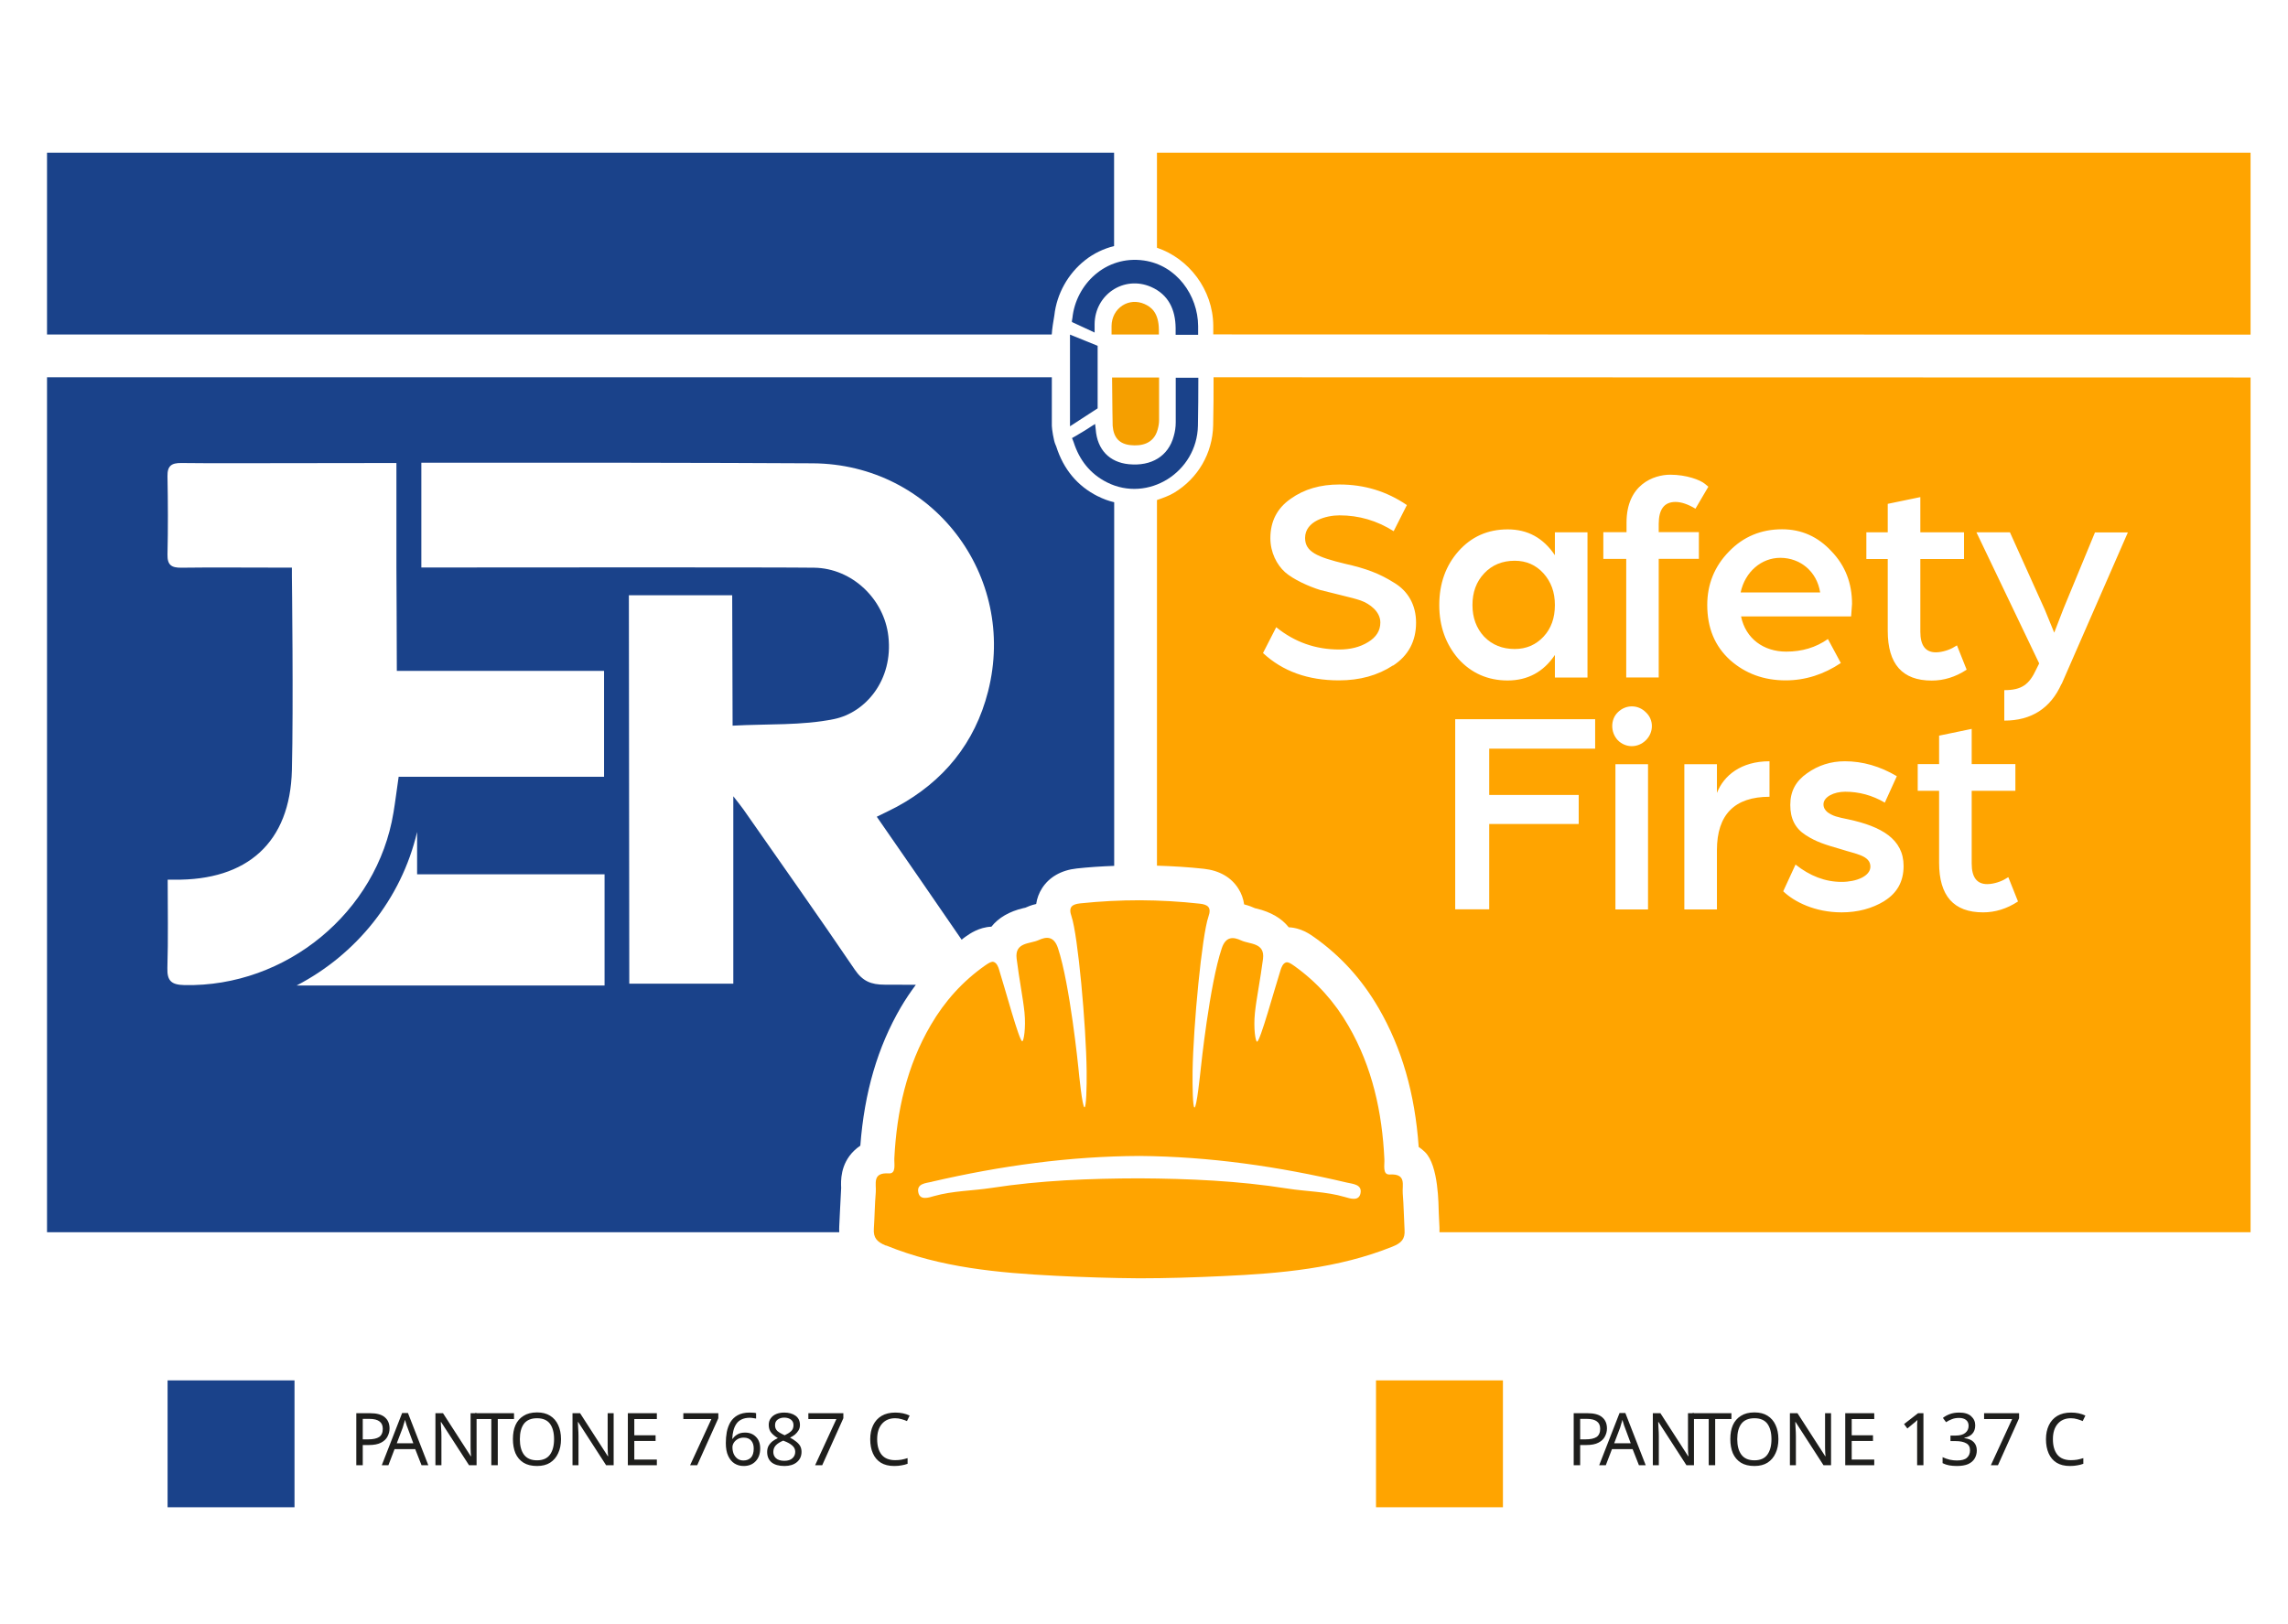
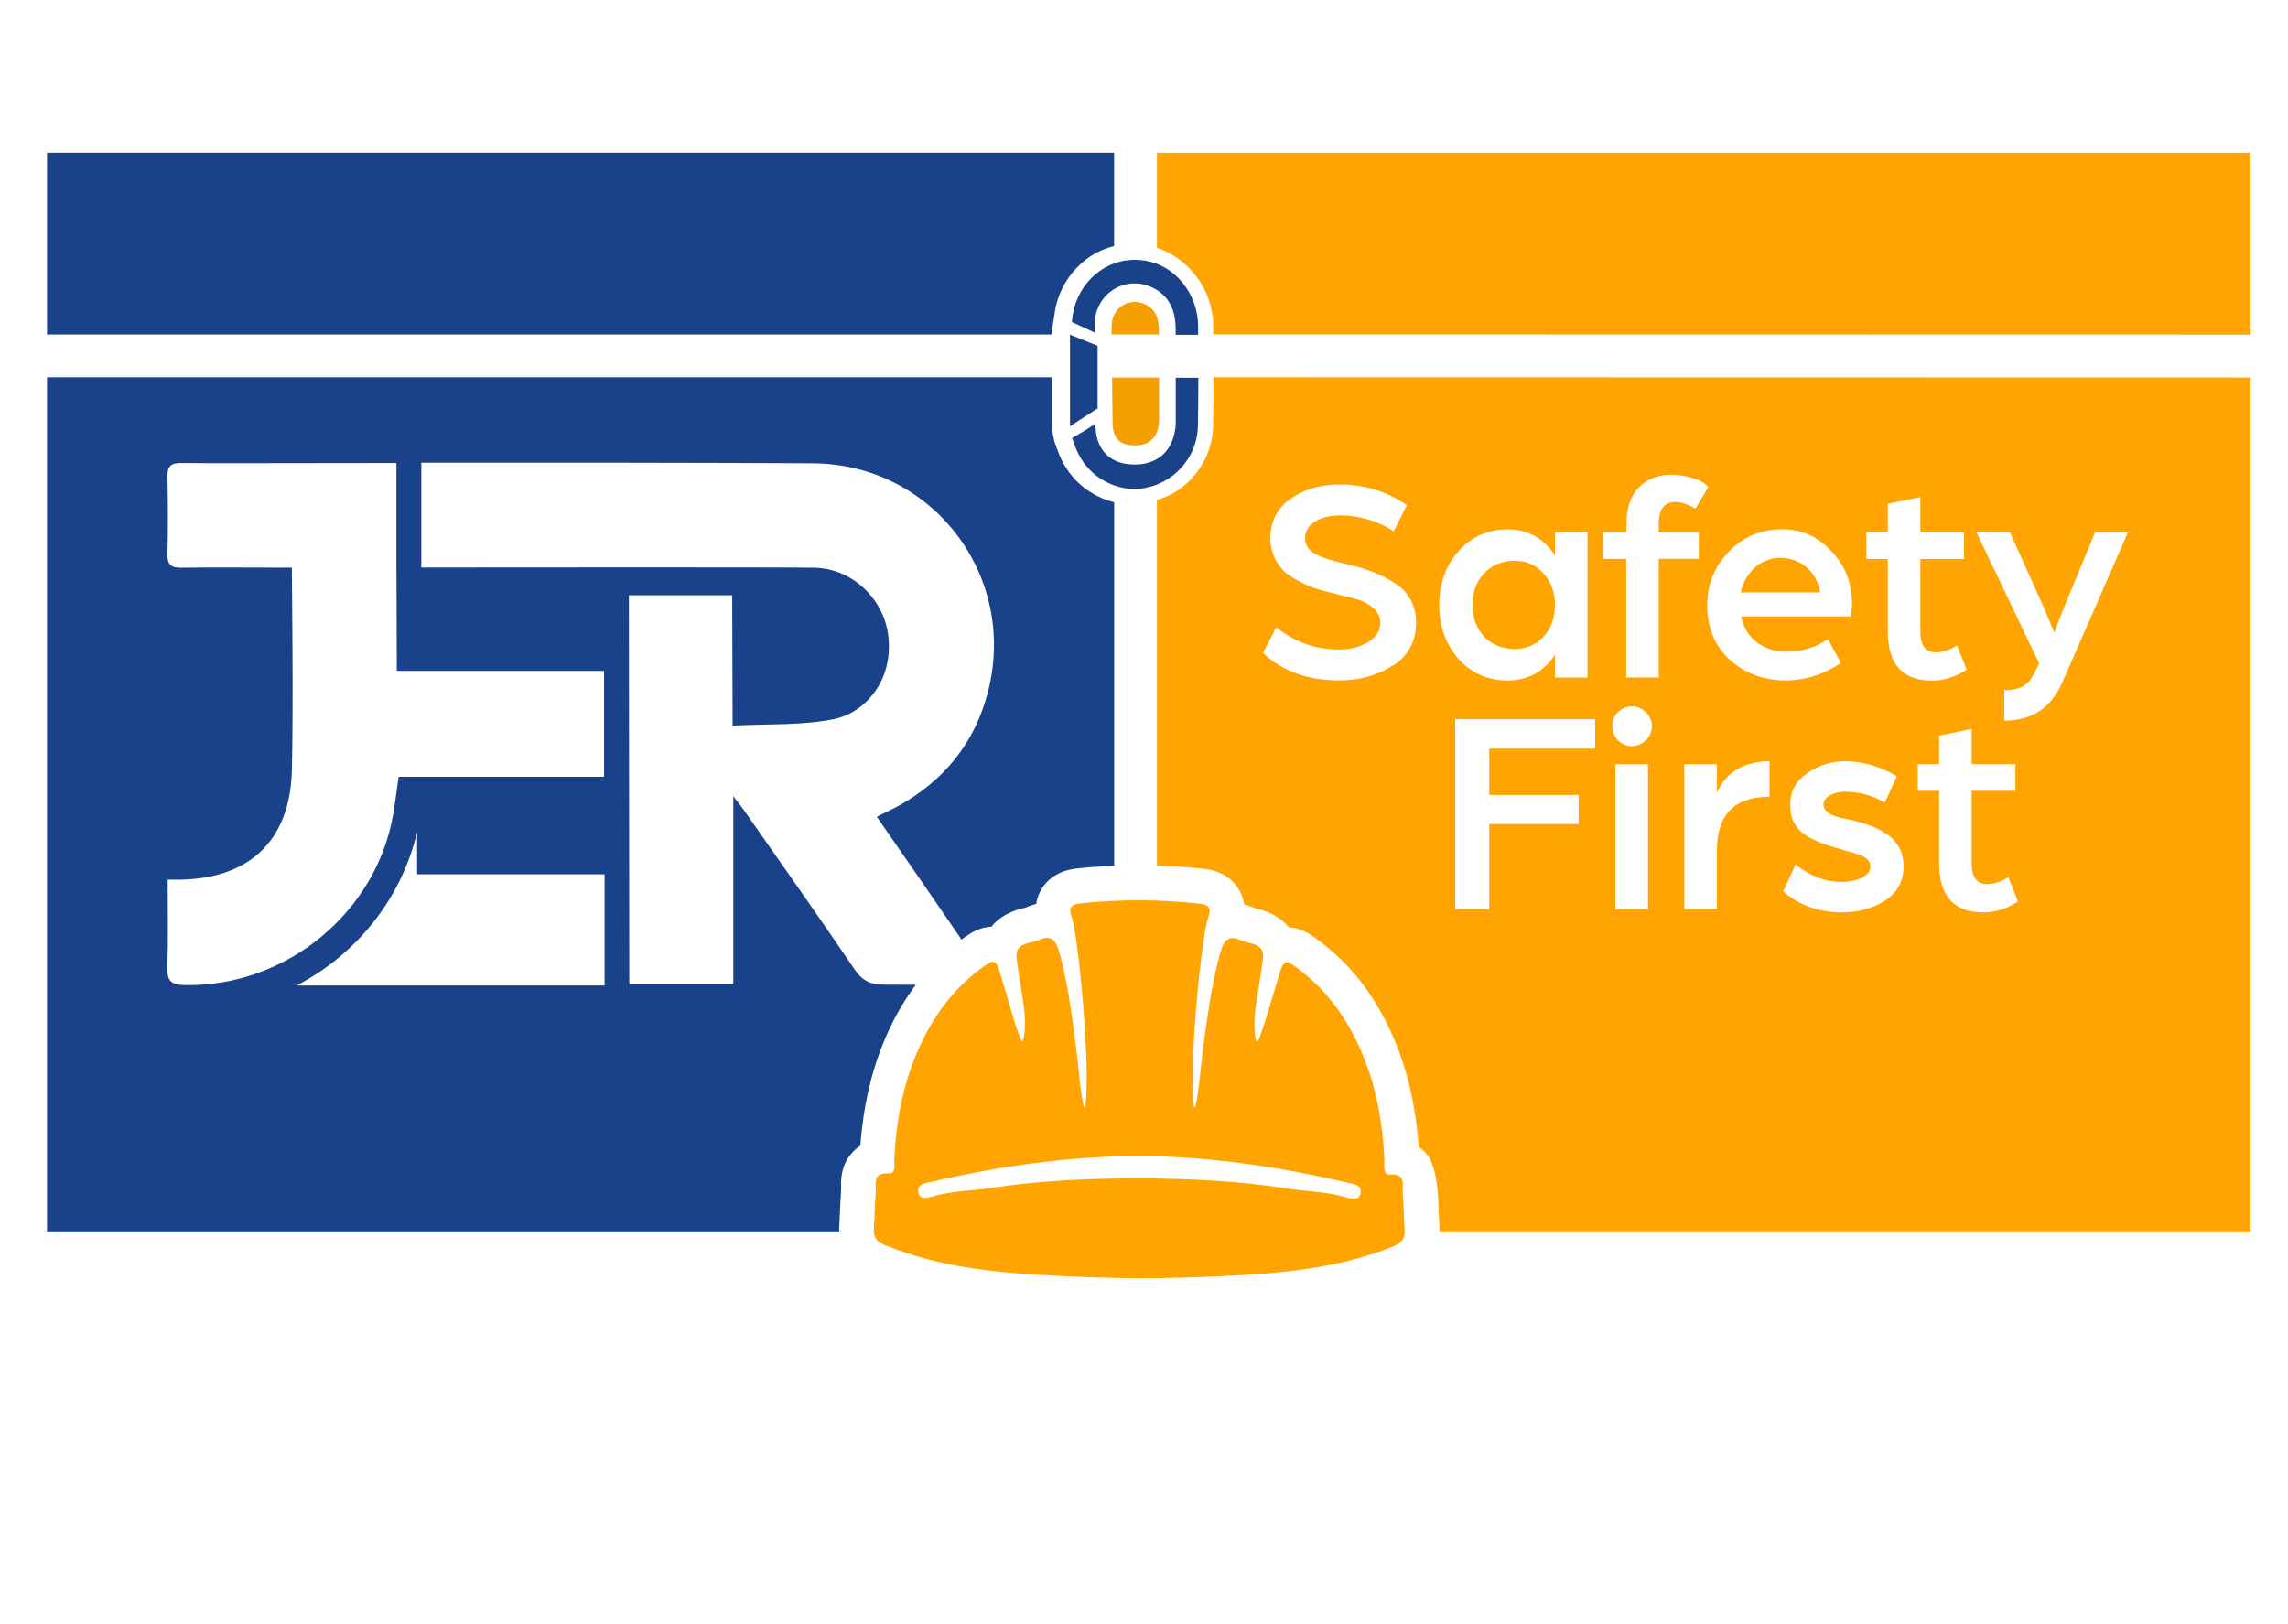
<svg xmlns="http://www.w3.org/2000/svg" id="Capa_1" data-name="Capa 1" width="8cm" height="5.68cm" viewBox="0 0 226.77 161">
  <defs>
    <style>
      .cls-1 {
        fill: #1e1e1c;
        font-family: MyriadPro-Regular, 'Myriad Pro';
        font-size: 7.22px;
      }

      .cls-2 {
        letter-spacing: 0em;
      }

      .cls-3 {
        fill: #ffa400;
      }

      .cls-4 {
        fill: #f59f00;
      }

      .cls-5 {
        letter-spacing: -.08em;
      }

      .cls-6 {
        letter-spacing: -.08em;
      }

      .cls-7 {
        letter-spacing: -.03em;
      }

      .cls-8 {
        letter-spacing: -.03em;
      }

      .cls-9 {
        fill: #1a428a;
      }
    </style>
  </defs>
  <path class="cls-3" d="M114.67,15.13v9.43c3.14,1.05,5.55,4.14,5.58,7.71v.23c0,.21,0,.43,0,.65l102.81.02V15.13h-108.39Z" />
  <path class="cls-9" d="M104.25,33.09c0-.29.17-1.42.25-1.83.24-2.14,1.35-4.13,3.05-5.47.86-.68,1.84-1.14,2.87-1.4v-9.26H4.66v18.03h99.58s0-.06,0-.08Z" />
  <g>
    <path class="cls-3" d="M176.45,55.3c-1.86,0-3.49,1.37-3.93,3.43h7.88c-.32-2.06-1.95-3.43-3.96-3.43Z" />
    <path class="cls-3" d="M150.13,64.34c1.13,0,2.09-.41,2.85-1.22.76-.81,1.13-1.86,1.13-3.14s-.38-2.3-1.13-3.14c-.76-.84-1.72-1.25-2.85-1.25-1.22,0-2.24.41-3.03,1.25-.79.84-1.16,1.89-1.16,3.14s.38,2.3,1.16,3.14c.79.81,1.8,1.22,3.03,1.22Z" />
    <path class="cls-3" d="M120.28,37.39c0,1.59,0,3.19-.04,4.78-.06,2.76-1.5,5.25-3.87,6.68-.49.3-1.17.54-1.7.72v36.25c1.56.05,3.12.14,4.65.31,1.54.17,2.72.85,3.42,1.97.3.47.49,1,.57,1.56.48.12.86.28,1.08.38l.18.04c1.39.34,2.46.96,3.16,1.85,1.22.05,2.13.7,2.55,1,2.63,1.87,4.71,4.17,6.37,7.03,2.29,3.96,3.59,8.46,3.96,13.75.23.15.44.32.63.51,1.36,1.34,1.33,5.28,1.36,6.02.02.54.04,1,.07,1.46h0c0,.16,0,.31,0,.46h80.39V37.42l-102.78-.02ZM138.06,65.97c-1.51.99-3.29,1.48-5.35,1.48-3.08,0-5.58-.9-7.53-2.71l1.31-2.56c1.83,1.48,3.9,2.21,6.25,2.21,1.08,0,2.04-.23,2.85-.73.81-.49,1.22-1.13,1.22-1.95,0-1.08-1.05-1.86-1.95-2.18-.44-.15-1.08-.32-1.92-.52l-2.09-.52c-1.13-.35-2.68-1.05-3.49-1.77-.81-.73-1.45-1.95-1.45-3.37,0-1.66.67-2.97,2.01-3.9,1.34-.96,2.94-1.42,4.83-1.42,2.47,0,4.68.67,6.69,2.04l-1.31,2.59c-1.66-1.05-3.43-1.57-5.38-1.57-1.28,0-3.4.55-3.4,2.24,0,1.37,1.19,1.89,3.96,2.56,2.06.46,3.4.96,4.83,1.86,1.43.84,2.21,2.24,2.21,3.98,0,1.83-.76,3.26-2.27,4.25ZM184.98,52.77h2.12v-2.82l3.23-.67v3.49h4.33v2.65h-4.33v7.21c0,1.37.52,2.04,1.54,2.04.67,0,1.45-.29,1.8-.52l.29-.17.96,2.41c-1.11.73-2.27,1.08-3.46,1.08-2.91,0-4.36-1.63-4.36-4.92v-7.13h-2.12v-2.65ZM176.63,52.47c1.92,0,3.55.73,4.89,2.18,1.37,1.42,2.04,3.17,2.04,5.21l-.09,1.25h-10.91c.46,2.21,2.24,3.49,4.48,3.49,1.57,0,2.94-.41,4.13-1.25l1.28,2.38c-1.69,1.13-3.52,1.72-5.47,1.72-2.15,0-3.99-.67-5.5-2.01-1.51-1.37-2.27-3.17-2.27-5.47,0-2.06.73-3.84,2.15-5.29,1.42-1.48,3.2-2.21,5.26-2.21ZM142.65,59.98c0-2.12.64-3.9,1.89-5.32,1.28-1.45,2.91-2.18,4.89-2.18s3.52.84,4.68,2.56v-2.27h3.23v14.4h-3.23v-2.24c-1.13,1.69-2.71,2.53-4.68,2.53s-3.61-.73-4.89-2.15c-1.25-1.45-1.89-3.23-1.89-5.32ZM158.1,74.22h-10.5v4.59h8.87v2.88h-8.87v8.46h-3.37v-18.85h13.87v2.91ZM163.34,90.16h-3.23v-14.4h3.23v14.4ZM163.13,73.38c-.79.79-2.01.79-2.79,0-.73-.79-.73-2.04,0-2.76.79-.79,2.01-.79,2.79,0,.79.73.79,1.98,0,2.76ZM164.41,67.16h-3.23v-11.75h-2.27v-2.65h2.3v-.96c0-3.78,2.71-4.74,4.33-4.74s2.97.52,3.43.9l.35.29-1.28,2.18c-.73-.44-1.4-.67-1.98-.67-1.11,0-1.66.73-1.66,2.18v.81h3.98v2.65h-3.98v11.75ZM175.38,78.99c-3.46,0-5.21,1.77-5.21,5.29v5.88h-3.23v-14.4h3.23v2.85c.67-1.72,2.38-3.14,5.21-3.14v3.52ZM186.78,89.32c-1.25.76-2.67,1.13-4.25,1.13-2.65,0-4.71-1.05-5.79-2.09l1.22-2.65c1.42,1.13,2.94,1.72,4.57,1.72,1.48,0,2.85-.58,2.85-1.51,0-1.11-1.45-1.25-2.88-1.72-1.63-.47-2.47-.73-3.52-1.4s-1.54-1.63-1.54-3,.55-2.36,1.66-3.14c1.11-.79,2.36-1.19,3.75-1.19,1.77,0,3.49.5,5.15,1.48l-1.19,2.62c-1.25-.73-2.56-1.08-3.93-1.08-1.13,0-2.15.52-2.15,1.25,0,.32.15.58.41.79.55.38.93.47,2.06.7,3.26.7,5.47,1.95,5.47,4.62,0,1.54-.64,2.68-1.89,3.46ZM196.55,90.45c-2.91,0-4.36-1.63-4.36-4.92v-7.13h-2.12v-2.65h2.12v-2.82l3.23-.67v3.49h4.33v2.65h-4.33v7.21c0,1.37.52,2.04,1.54,2.04.67,0,1.45-.29,1.8-.52l.29-.17.96,2.41c-1.11.73-2.27,1.08-3.46,1.08ZM204.32,67.8c-1.08,2.41-2.97,3.64-5.67,3.64v-3.02c1.72,0,2.47-.55,3.17-2.07l.29-.58-6.22-13h3.32l3.46,7.68.93,2.27.93-2.41,3.11-7.53h3.26l-6.57,15.04Z" />
  </g>
  <path class="cls-9" d="M108.79,49.19c-2-1.01-3.38-2.66-4.1-4.92-.03-.09-.09-.22-.09-.22-.16-.33-.35-1.54-.35-1.84,0,0,0-2.66,0-4.81H4.66v84.76h78.52c0-.2-.02-.39,0-.59.03-.49.05-.98.07-1.46.03-.75.12-2.34.12-2.34-.03-.67-.1-2.34,1.27-3.68.19-.19.41-.36.63-.51.4-5.29,1.72-9.79,4.02-13.73.46-.78.96-1.52,1.48-2.22-1.13,0-2.21-.01-3.08-.01-1.37,0-2.19-.35-2.97-1.49-3.62-5.34-7.35-10.6-11.04-15.89-.21-.3-.45-.59-1-1.3v18.58h-10.31c0-13.36-.04-24.97-.04-38.51h10.24c0,4.82.04,7.85.04,12.93,3.5-.19,6.85,0,10.04-.65,3.15-.64,5.89-3.88,5.4-8.2-.41-3.69-3.58-6.75-7.35-6.81-3.36-.05-30.41-.03-38.94-.02v-10.39c13.53-.01,28.82,0,38.79.06,11.87.07,20.31,11.12,17.38,22.62-1.3,5.11-4.4,8.91-9.04,11.43-.58.31-1.18.59-1.99.99,2.8,4.02,5.58,8.08,8.41,12.19.13-.1.25-.21.39-.3.38-.27,1.32-.94,2.56-.99.71-.89,1.77-1.51,3.17-1.84.09-.02.15-.04.19-.04.2-.09.58-.26,1.08-.37.08-.56.28-1.09.58-1.56.71-1.11,1.9-1.79,3.43-1.96,1.17-.13,2.41-.21,3.72-.26v-36.05c-.56-.13-1.1-.33-1.63-.6ZM59.91,97.7h-30.51c5.89-3.06,10.37-8.54,11.94-15.22v4.2h18.58v11.02ZM59.87,66.52v10.49h-20.36c-.2,1.37-.33,2.46-.51,3.54-1.62,9.9-10.65,17.32-20.72,17.11-1.28-.03-1.73-.4-1.69-1.71.09-2.85.03-5.93.03-8.74.38,0,.46,0,.61,0,7.29.1,11.52-3.69,11.7-10.85.16-6.39,0-19.18,0-19.18v-.91s-1.29,0-1.87,0c-3.03,0-6.06-.03-9.09.01-.97.01-1.39-.26-1.37-1.3.06-2.59.05-5.18,0-7.77-.02-1.03.4-1.32,1.37-1.31,1.91.03,3.82.02,5.73.02,4.66,0,9.93-.01,15.59-.02v10.39s.04,7.34.04,10.22h20.53Z" />
  <path class="cls-3" d="M87.84,123.48c5.39,2.2,11.11,2.71,16.78,3,2.77.14,5.53.23,8.3.25,2.76,0,5.53-.09,8.3-.22,5.67-.26,11.4-.75,16.79-2.92.9-.36,1.26-.76,1.2-1.67-.07-1.2-.08-2.41-.18-3.61-.07-.83.4-1.97-1.29-1.87-.74.04-.5-.95-.53-1.51-.22-4.67-1.19-9.13-3.56-13.23-1.37-2.37-3.13-4.34-5.37-5.94-.39-.28-.62-.4-.81-.35-.33.09-.47.53-.54.73-.6,1.88-2.04,7.14-2.34,7.13-.15,0-.37-1.3-.21-2.86.14-1.38.54-3.31.8-5.34.21-1.64-1.32-1.44-2.17-1.84-.74-.34-1.51-.45-1.92.79-1.21,3.59-2.07,11.85-2.07,11.85-.07.63-.41,3.94-.63,3.93-.17,0-.21-2.07-.19-3.58.07-4.56.93-13.5,1.57-15.34.33-.93-.06-1.2-.85-1.29-1.98-.22-3.96-.33-5.93-.34-1.98,0-3.96.1-5.94.31-.79.09-1.18.35-.85,1.29.63,1.84,1.45,10.79,1.5,15.35.02,1.52-.04,3.58-.21,3.58-.22.01-.55-3.3-.61-3.93,0,0-.83-8.26-2.02-11.85-.41-1.24-1.18-1.14-1.92-.8-.85.39-2.38.19-2.18,1.83.25,2.03.64,3.96.78,5.34.15,1.57-.08,2.86-.22,2.86-.3.01-1.71-5.25-2.31-7.14-.06-.2-.21-.64-.54-.73-.18-.05-.42.07-.81.34-2.25,1.58-4.02,3.55-5.4,5.91-2.39,4.08-3.38,8.54-3.62,13.21-.03.56.21,1.55-.54,1.51-1.69-.11-1.23,1.04-1.3,1.87-.1,1.2-.11,2.4-.19,3.61-.06.91.3,1.31,1.2,1.68ZM92.38,117.15c6.78-1.57,13.61-2.52,20.56-2.55,6.96.06,13.78,1.04,20.55,2.64.61.14,1.54.18,1.35,1.08-.17.8-1.03.5-1.55.35-1.87-.55-3.8-.54-5.7-.84-4.86-.77-9.75-.98-14.66-1.01-4.91.01-9.8.2-14.66.95-1.9.29-3.83.28-5.7.81-.52.15-1.38.45-1.55-.35-.19-.9.74-.93,1.35-1.07Z" />
  <g>
    <path class="cls-9" d="M106.05,33.16c0,.2,0,9.1,0,9.1l2.74-1.78v-6.2s-1.9-.77-2.74-1.11Z" />
    <g>
      <path class="cls-9" d="M108.49,32.98c0-.36,0-.6,0-.84.02-2.93,2.9-4.87,5.59-3.7,1.74.76,2.42,2.26,2.44,4.07,0,.23,0,.46,0,.68h2.23c0-.29,0-.58,0-.87-.02-3.04-2.13-6.04-5.39-6.5-3.78-.53-6.73,2.38-7.07,5.7-.03.16-.08.39-.03.41.12.06,1.52.71,2.24,1.04Z" />
      <path class="cls-9" d="M116.53,37.45c0,1.48,0,2.95,0,4.43,0,.47-.07.92-.2,1.37-.53,1.96-2.19,2.99-4.45,2.77-1.92-.19-3.13-1.44-3.28-3.45-.02-.22-.06-.54-.06-.54,0,0-.22.13-.4.25-.48.33-.99.62-1.49.92-.14.08-.4.23-.4.23,0,0,.11.24.16.4.57,1.78,1.64,3.15,3.31,3.99,4.05,2.04,8.92-.99,9.01-5.62.03-1.58.04-3.17.04-4.75h-2.24Z" />
    </g>
  </g>
  <g>
    <path class="cls-4" d="M114.86,33.16c0-.16,0-.33,0-.49-.02-1.7-.78-2.25-1.44-2.54-.74-.32-1.53-.26-2.18.16-.67.44-1.06,1.18-1.07,2.02,0,0,0,.33,0,.85h4.68Z" />
    <path class="cls-4" d="M110.22,37.42c.02,2.36.05,4.67.06,4.79.09,1.18.67,1.81,1.79,1.92,1,.1,2.27-.09,2.67-1.55.09-.33.14-.63.14-.92v-2.65c0-.53,0-1.06,0-1.59h-4.65Z" />
  </g>
-   <text class="cls-1" transform="translate(34.61 145.26)">
-     <tspan class="cls-5" x="0" y="0">P</tspan>
-     <tspan x="3.23" y="0">AN</tspan>
-     <tspan class="cls-7" x="12.4" y="0">T</tspan>
-     <tspan x="15.79" y="0">ONE 7687 C</tspan>
-   </text>
-   <text class="cls-1" transform="translate(155.27 145.26)">
-     <tspan class="cls-6" x="0" y="0">P</tspan>
-     <tspan class="cls-2" x="3.23" y="0">AN</tspan>
-     <tspan class="cls-8" x="12.4" y="0">T</tspan>
-     <tspan x="15.79" y="0">ONE 137 C</tspan>
-   </text>
-   <rect class="cls-9" x="16.61" y="136.85" width="12.58" height="12.58" />
-   <rect class="cls-3" x="136.38" y="136.85" width="12.58" height="12.58" />
</svg>
